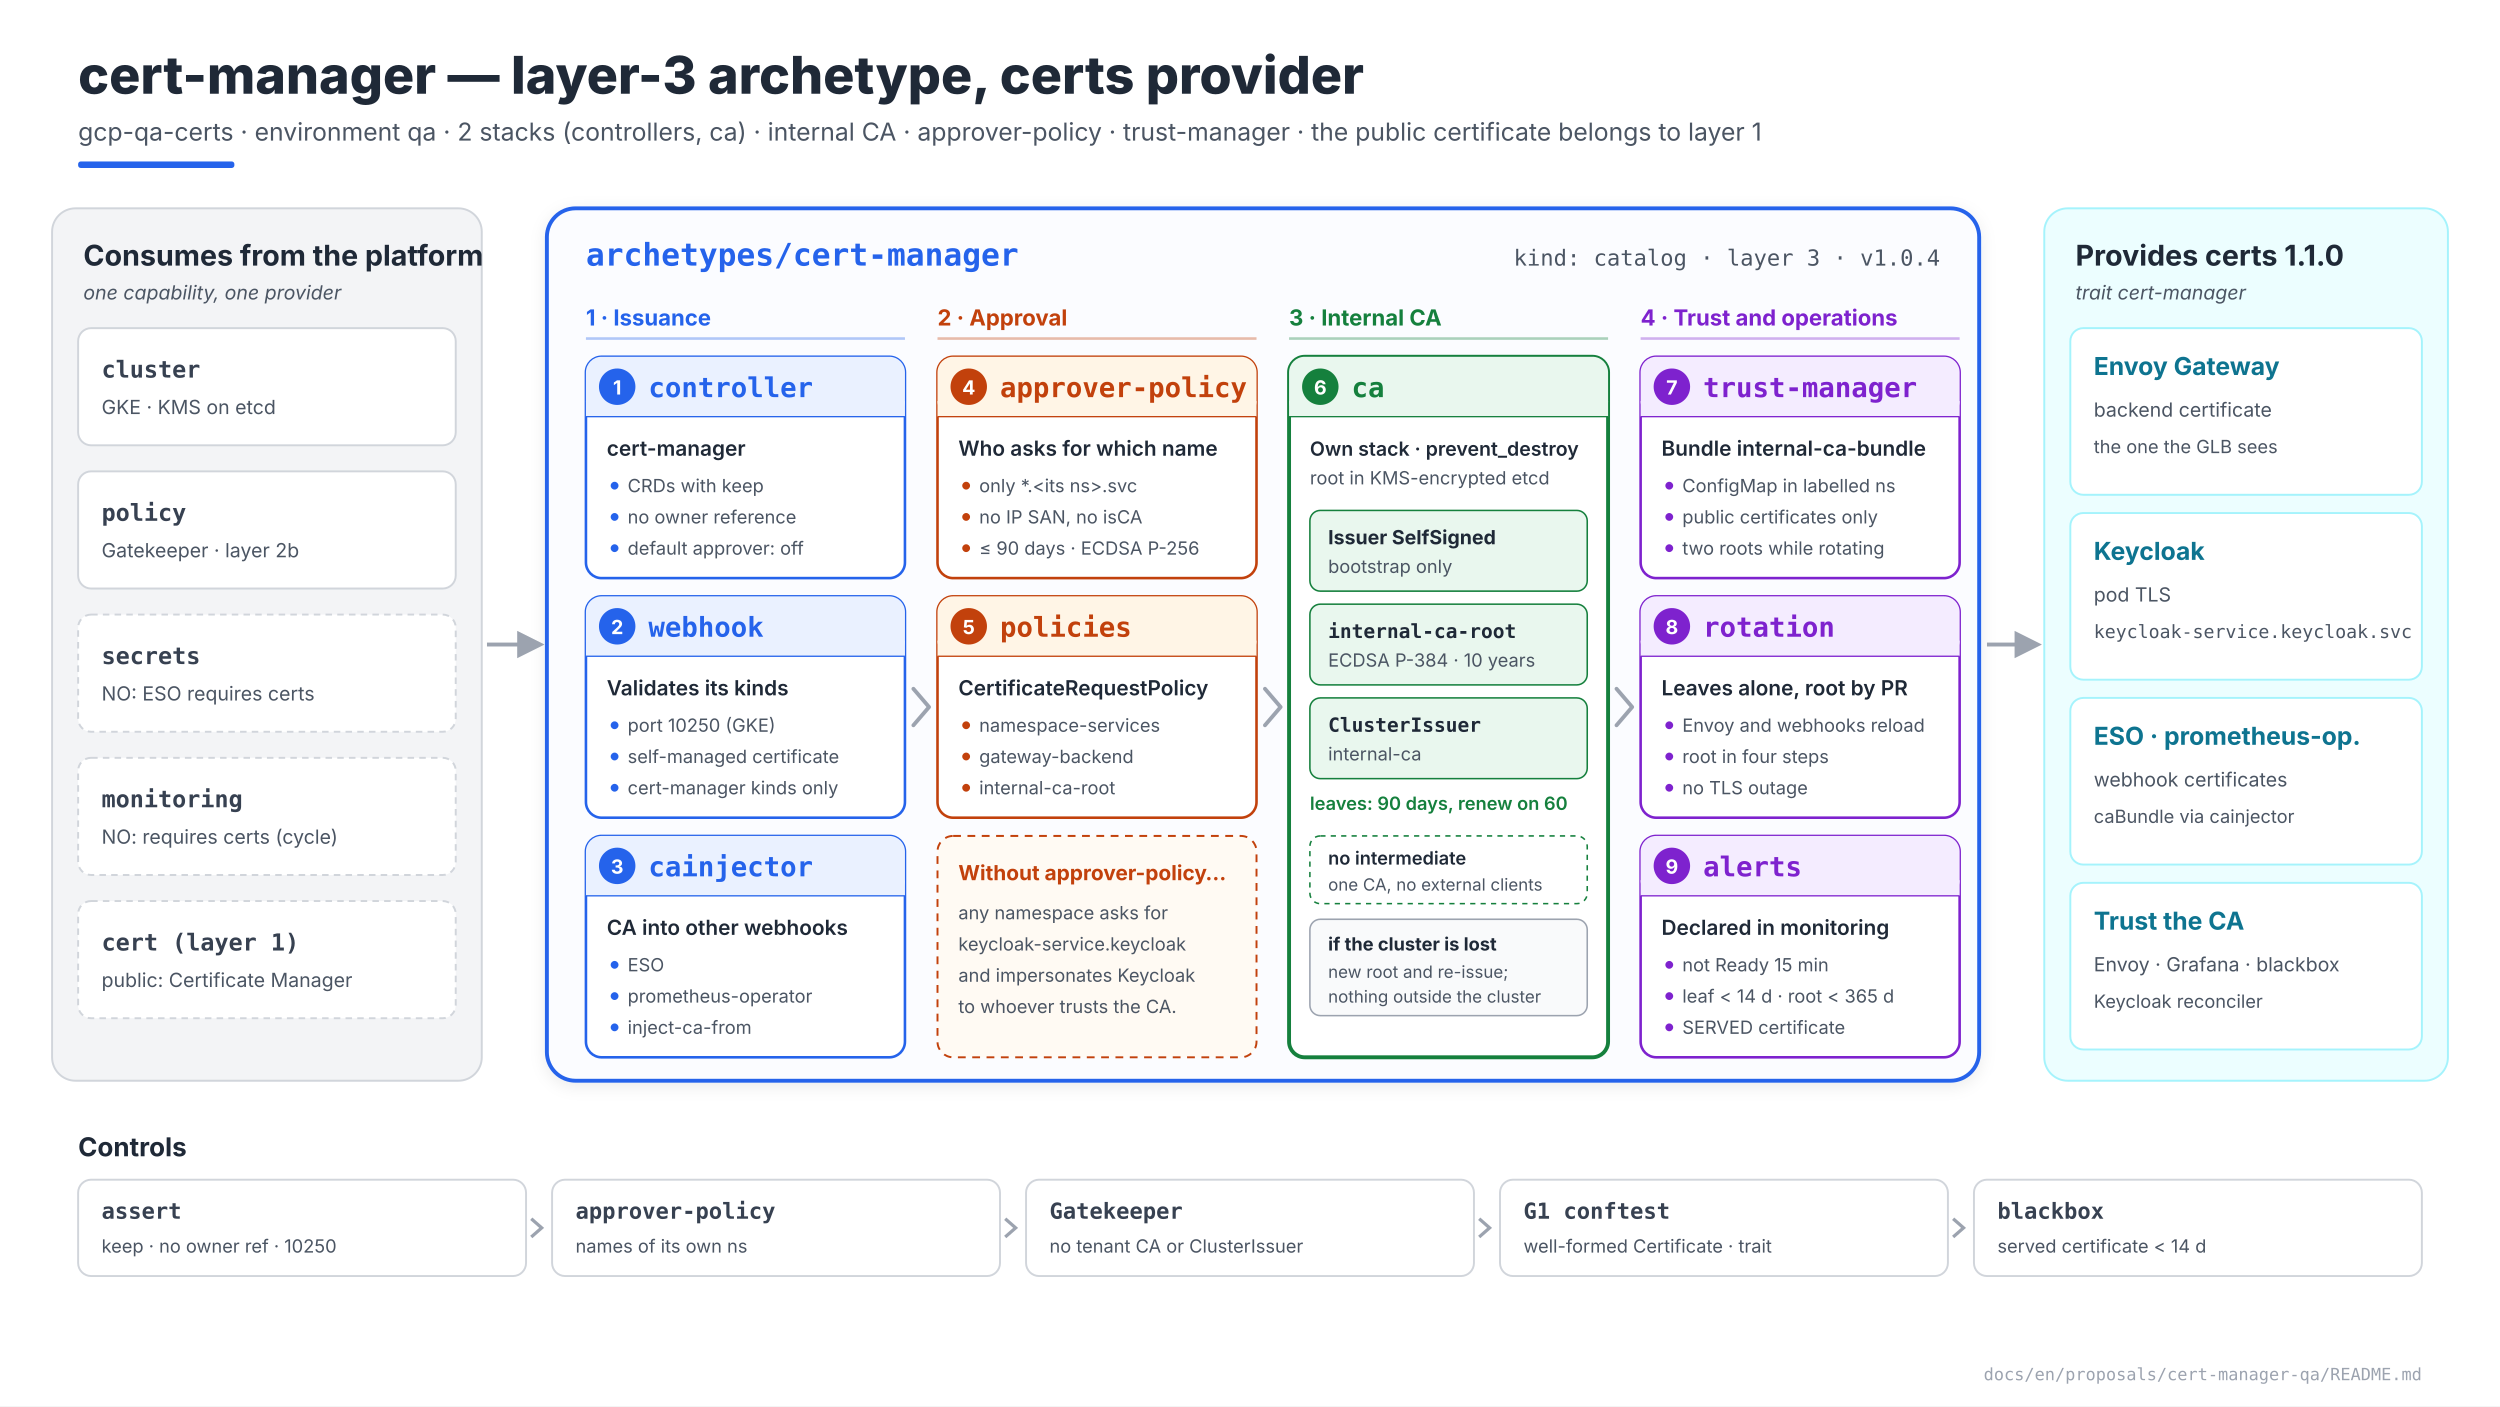
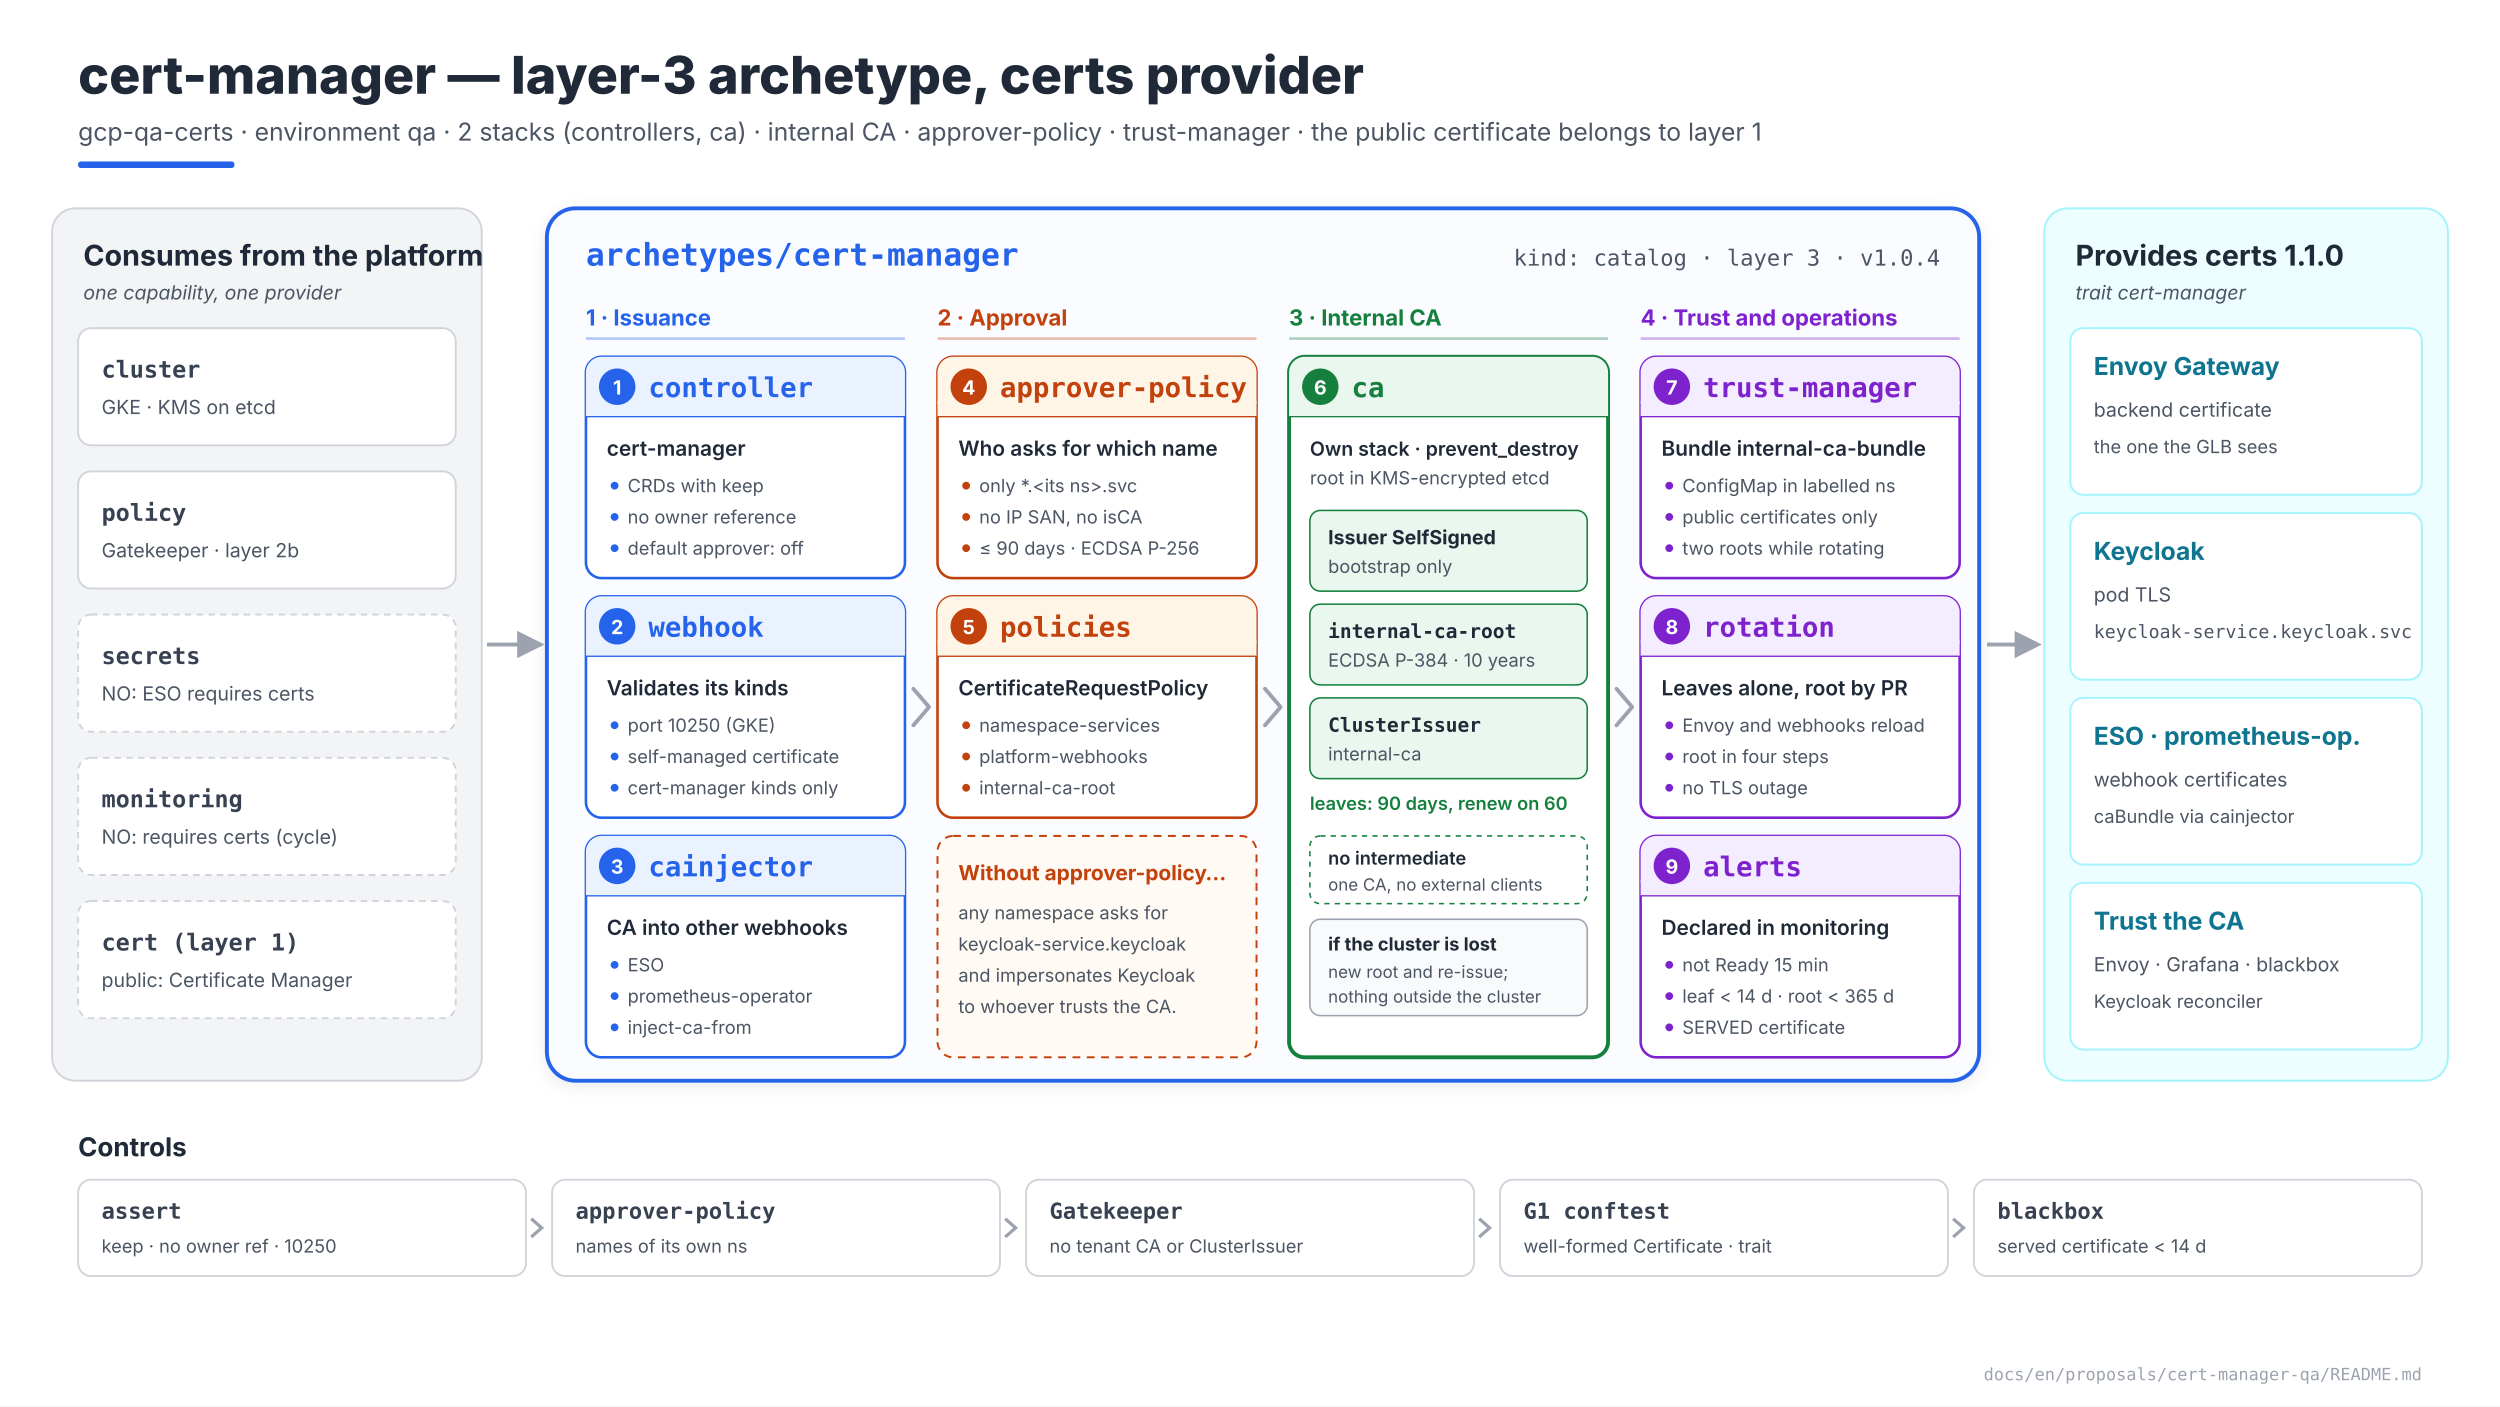
<svg xmlns="http://www.w3.org/2000/svg" viewBox="0 0 1920 1080" width="1920" height="1080" role="img" aria-label="cert-manager archetype: blocks">
  <defs>
    <marker id="ah" viewBox="0 0 10 10" refX="8" refY="5" markerWidth="7" markerHeight="7" orient="auto-start-reverse">
      <path d="M0,0 L10,5 L0,10 z" fill="#9ca3af" />
    </marker>
    <filter id="sh" x="-5%" y="-5%" width="110%" height="115%">
      <feDropShadow dx="0" dy="3" stdDeviation="6" flood-color="#111827" flood-opacity="0.08" />
    </filter>
  </defs>
  <rect width="1920" height="1080" fill="#ffffff" />
  <text x="60" y="72" font-family="'Inter','Segoe UI','Helvetica Neue',Arial,sans-serif" font-size="40" font-weight="800" fill="#1f2937" text-anchor="start">cert-manager — layer-3 archetype, certs provider</text>
  <text x="60" y="108" font-family="'Inter','Segoe UI','Helvetica Neue',Arial,sans-serif" font-size="19" font-weight="400" fill="#4b5563" text-anchor="start">gcp-qa-certs · environment qa · 2 stacks (controllers, ca) · internal CA · approver-policy · trust-manager · the public certificate belongs to layer 1</text>
  <rect x="60" y="124" width="120" height="5" rx="2" fill="#2563eb" />
  <rect x="40" y="160" width="330" height="670" rx="18" fill="#f3f4f6" stroke="#d1d5db" stroke-width="1.5" />
  <text x="64" y="204" font-family="'Inter','Segoe UI','Helvetica Neue',Arial,sans-serif" font-size="22" font-weight="700" fill="#1f2937" text-anchor="start">Consumes from the platform</text>
  <text x="64" y="230" font-family="'Inter','Segoe UI','Helvetica Neue',Arial,sans-serif" font-size="15" font-weight="400" fill="#4b5563" text-anchor="start" font-style="italic">one capability, one provider</text>
  <rect x="60" y="252" width="290" height="90" rx="10" fill="#ffffff" stroke="#d1d5db" stroke-width="1.5" />
  <text x="78" y="290" font-family="'JetBrains Mono','SFMono-Regular',Consolas,monospace" font-size="18" font-weight="700" fill="#374151" text-anchor="start">cluster</text>
  <text x="78" y="318" font-family="'Inter','Segoe UI','Helvetica Neue',Arial,sans-serif" font-size="15" font-weight="400" fill="#4b5563" text-anchor="start">GKE · KMS on etcd</text>
  <rect x="60" y="362" width="290" height="90" rx="10" fill="#ffffff" stroke="#d1d5db" stroke-width="1.5" />
  <text x="78" y="400" font-family="'JetBrains Mono','SFMono-Regular',Consolas,monospace" font-size="18" font-weight="700" fill="#374151" text-anchor="start">policy</text>
  <text x="78" y="428" font-family="'Inter','Segoe UI','Helvetica Neue',Arial,sans-serif" font-size="15" font-weight="400" fill="#4b5563" text-anchor="start">Gatekeeper · layer 2b</text>
  <rect x="60" y="472" width="290" height="90" rx="10" fill="#ffffff" stroke="#d1d5db" stroke-width="1.5" stroke-dasharray="5 4" />
  <text x="78" y="510" font-family="'JetBrains Mono','SFMono-Regular',Consolas,monospace" font-size="18" font-weight="700" fill="#374151" text-anchor="start">secrets</text>
  <text x="78" y="538" font-family="'Inter','Segoe UI','Helvetica Neue',Arial,sans-serif" font-size="15" font-weight="400" fill="#4b5563" text-anchor="start">NO: ESO requires certs</text>
  <rect x="60" y="582" width="290" height="90" rx="10" fill="#ffffff" stroke="#d1d5db" stroke-width="1.5" stroke-dasharray="5 4" />
  <text x="78" y="620" font-family="'JetBrains Mono','SFMono-Regular',Consolas,monospace" font-size="18" font-weight="700" fill="#374151" text-anchor="start">monitoring</text>
  <text x="78" y="648" font-family="'Inter','Segoe UI','Helvetica Neue',Arial,sans-serif" font-size="15" font-weight="400" fill="#4b5563" text-anchor="start">NO: requires certs (cycle)</text>
  <rect x="60" y="692" width="290" height="90" rx="10" fill="#ffffff" stroke="#d1d5db" stroke-width="1.5" stroke-dasharray="5 4" />
  <text x="78" y="730" font-family="'JetBrains Mono','SFMono-Regular',Consolas,monospace" font-size="18" font-weight="700" fill="#374151" text-anchor="start">cert (layer 1)</text>
  <text x="78" y="758" font-family="'Inter','Segoe UI','Helvetica Neue',Arial,sans-serif" font-size="15" font-weight="400" fill="#4b5563" text-anchor="start">public: Certificate Manager</text>
  <g filter="url(#sh)">
    <rect x="420" y="160" width="1100" height="670" rx="22" fill="#fbfcff" stroke="#2563eb" stroke-width="3" />
  </g>
  <text x="450" y="204" font-family="'JetBrains Mono','SFMono-Regular',Consolas,monospace" font-size="24" font-weight="800" fill="#2563eb" text-anchor="start">archetypes/cert-manager</text>
  <text x="1490" y="204" font-family="'JetBrains Mono','SFMono-Regular',Consolas,monospace" font-size="17" font-weight="500" fill="#4b5563" text-anchor="end">kind: catalog · layer 3 · v1.0.4</text>
  <text x="450" y="250" font-family="'Inter','Segoe UI','Helvetica Neue',Arial,sans-serif" font-size="17" font-weight="700" fill="#2563eb" text-anchor="start">1 · Issuance</text>
  <line x1="450" y1="260" x2="695" y2="260" stroke="#2563eb" stroke-width="2" opacity="0.35" />
  <text x="720" y="250" font-family="'Inter','Segoe UI','Helvetica Neue',Arial,sans-serif" font-size="17" font-weight="700" fill="#c2410c" text-anchor="start">2 · Approval</text>
  <line x1="720" y1="260" x2="965" y2="260" stroke="#c2410c" stroke-width="2" opacity="0.35" />
  <text x="990" y="250" font-family="'Inter','Segoe UI','Helvetica Neue',Arial,sans-serif" font-size="17" font-weight="700" fill="#15803d" text-anchor="start">3 · Internal CA</text>
  <line x1="990" y1="260" x2="1235" y2="260" stroke="#15803d" stroke-width="2" opacity="0.35" />
  <text x="1260" y="250" font-family="'Inter','Segoe UI','Helvetica Neue',Arial,sans-serif" font-size="17" font-weight="700" fill="#7e22ce" text-anchor="start">4 · Trust and operations</text>
  <line x1="1260" y1="260" x2="1505" y2="260" stroke="#7e22ce" stroke-width="2" opacity="0.35" />
  <rect x="450" y="274" width="245" height="170" rx="12" fill="#ffffff" stroke="#2563eb" stroke-width="2" />
  <rect x="450" y="274" width="245" height="46" rx="12" fill="#eaf1ff" />
  <rect x="450" y="308" width="245" height="12" fill="#eaf1ff" />
  <line x1="450" y1="320" x2="695" y2="320" stroke="#2563eb" stroke-width="1" />
  <circle cx="474" cy="297" r="14" fill="#2563eb" />
  <text x="474" y="303" font-family="'Inter','Segoe UI','Helvetica Neue',Arial,sans-serif" font-size="15" font-weight="700" fill="#ffffff" text-anchor="middle">1</text>
  <text x="498" y="305" font-family="'JetBrains Mono','SFMono-Regular',Consolas,monospace" font-size="21" font-weight="700" fill="#2563eb" text-anchor="start">controller</text>
  <text x="466" y="350" font-family="'Inter','Segoe UI','Helvetica Neue',Arial,sans-serif" font-size="16" font-weight="600" fill="#1f2937" text-anchor="start">cert-manager</text>
  <circle cx="472" cy="373" r="3" fill="#2563eb" />
  <text x="482" y="378" font-family="'Inter','Segoe UI','Helvetica Neue',Arial,sans-serif" font-size="14" font-weight="400" fill="#4b5563" text-anchor="start">CRDs with keep</text>
  <circle cx="472" cy="397" r="3" fill="#2563eb" />
  <text x="482" y="402" font-family="'Inter','Segoe UI','Helvetica Neue',Arial,sans-serif" font-size="14" font-weight="400" fill="#4b5563" text-anchor="start">no owner reference</text>
  <circle cx="472" cy="421" r="3" fill="#2563eb" />
  <text x="482" y="426" font-family="'Inter','Segoe UI','Helvetica Neue',Arial,sans-serif" font-size="14" font-weight="400" fill="#4b5563" text-anchor="start">default approver: off</text>
  <rect x="450" y="458" width="245" height="170" rx="12" fill="#ffffff" stroke="#2563eb" stroke-width="2" />
  <rect x="450" y="458" width="245" height="46" rx="12" fill="#eaf1ff" />
  <rect x="450" y="492" width="245" height="12" fill="#eaf1ff" />
  <line x1="450" y1="504" x2="695" y2="504" stroke="#2563eb" stroke-width="1" />
  <circle cx="474" cy="481" r="14" fill="#2563eb" />
  <text x="474" y="487" font-family="'Inter','Segoe UI','Helvetica Neue',Arial,sans-serif" font-size="15" font-weight="700" fill="#ffffff" text-anchor="middle">2</text>
  <text x="498" y="489" font-family="'JetBrains Mono','SFMono-Regular',Consolas,monospace" font-size="21" font-weight="700" fill="#2563eb" text-anchor="start">webhook</text>
  <text x="466" y="534" font-family="'Inter','Segoe UI','Helvetica Neue',Arial,sans-serif" font-size="16" font-weight="600" fill="#1f2937" text-anchor="start">Validates its kinds</text>
  <circle cx="472" cy="557" r="3" fill="#2563eb" />
  <text x="482" y="562" font-family="'Inter','Segoe UI','Helvetica Neue',Arial,sans-serif" font-size="14" font-weight="400" fill="#4b5563" text-anchor="start">port 10250 (GKE)</text>
  <circle cx="472" cy="581" r="3" fill="#2563eb" />
  <text x="482" y="586" font-family="'Inter','Segoe UI','Helvetica Neue',Arial,sans-serif" font-size="14" font-weight="400" fill="#4b5563" text-anchor="start">self-managed certificate</text>
  <circle cx="472" cy="605" r="3" fill="#2563eb" />
  <text x="482" y="610" font-family="'Inter','Segoe UI','Helvetica Neue',Arial,sans-serif" font-size="14" font-weight="400" fill="#4b5563" text-anchor="start">cert-manager kinds only</text>
  <rect x="450" y="642" width="245" height="170" rx="12" fill="#ffffff" stroke="#2563eb" stroke-width="2" />
  <rect x="450" y="642" width="245" height="46" rx="12" fill="#eaf1ff" />
  <rect x="450" y="676" width="245" height="12" fill="#eaf1ff" />
  <line x1="450" y1="688" x2="695" y2="688" stroke="#2563eb" stroke-width="1" />
  <circle cx="474" cy="665" r="14" fill="#2563eb" />
  <text x="474" y="671" font-family="'Inter','Segoe UI','Helvetica Neue',Arial,sans-serif" font-size="15" font-weight="700" fill="#ffffff" text-anchor="middle">3</text>
  <text x="498" y="673" font-family="'JetBrains Mono','SFMono-Regular',Consolas,monospace" font-size="21" font-weight="700" fill="#2563eb" text-anchor="start">cainjector</text>
  <text x="466" y="718" font-family="'Inter','Segoe UI','Helvetica Neue',Arial,sans-serif" font-size="16" font-weight="600" fill="#1f2937" text-anchor="start">CA into other webhooks</text>
  <circle cx="472" cy="741" r="3" fill="#2563eb" />
  <text x="482" y="746" font-family="'Inter','Segoe UI','Helvetica Neue',Arial,sans-serif" font-size="14" font-weight="400" fill="#4b5563" text-anchor="start">ESO</text>
  <circle cx="472" cy="765" r="3" fill="#2563eb" />
  <text x="482" y="770" font-family="'Inter','Segoe UI','Helvetica Neue',Arial,sans-serif" font-size="14" font-weight="400" fill="#4b5563" text-anchor="start">prometheus-operator</text>
  <circle cx="472" cy="789" r="3" fill="#2563eb" />
  <text x="482" y="794" font-family="'Inter','Segoe UI','Helvetica Neue',Arial,sans-serif" font-size="14" font-weight="400" fill="#4b5563" text-anchor="start">inject-ca-from</text>
  <rect x="720" y="274" width="245" height="170" rx="12" fill="#ffffff" stroke="#c2410c" stroke-width="2" />
  <rect x="720" y="274" width="245" height="46" rx="12" fill="#fff5e6" />
  <rect x="720" y="308" width="245" height="12" fill="#fff5e6" />
  <line x1="720" y1="320" x2="965" y2="320" stroke="#c2410c" stroke-width="1" />
  <circle cx="744" cy="297" r="14" fill="#c2410c" />
  <text x="744" y="303" font-family="'Inter','Segoe UI','Helvetica Neue',Arial,sans-serif" font-size="15" font-weight="700" fill="#ffffff" text-anchor="middle">4</text>
  <text x="768" y="305" font-family="'JetBrains Mono','SFMono-Regular',Consolas,monospace" font-size="21" font-weight="700" fill="#c2410c" text-anchor="start">approver-policy</text>
  <text x="736" y="350" font-family="'Inter','Segoe UI','Helvetica Neue',Arial,sans-serif" font-size="16" font-weight="600" fill="#1f2937" text-anchor="start">Who asks for which name</text>
  <circle cx="742" cy="373" r="3" fill="#c2410c" />
  <text x="752" y="378" font-family="'Inter','Segoe UI','Helvetica Neue',Arial,sans-serif" font-size="14" font-weight="400" fill="#4b5563" text-anchor="start">only *.&lt;its ns&gt;.svc</text>
  <circle cx="742" cy="397" r="3" fill="#c2410c" />
  <text x="752" y="402" font-family="'Inter','Segoe UI','Helvetica Neue',Arial,sans-serif" font-size="14" font-weight="400" fill="#4b5563" text-anchor="start">no IP SAN, no isCA</text>
  <circle cx="742" cy="421" r="3" fill="#c2410c" />
  <text x="752" y="426" font-family="'Inter','Segoe UI','Helvetica Neue',Arial,sans-serif" font-size="14" font-weight="400" fill="#4b5563" text-anchor="start">≤ 90 days · ECDSA P-256</text>
  <rect x="720" y="458" width="245" height="170" rx="12" fill="#ffffff" stroke="#c2410c" stroke-width="2" />
  <rect x="720" y="458" width="245" height="46" rx="12" fill="#fff5e6" />
  <rect x="720" y="492" width="245" height="12" fill="#fff5e6" />
  <line x1="720" y1="504" x2="965" y2="504" stroke="#c2410c" stroke-width="1" />
  <circle cx="744" cy="481" r="14" fill="#c2410c" />
  <text x="744" y="487" font-family="'Inter','Segoe UI','Helvetica Neue',Arial,sans-serif" font-size="15" font-weight="700" fill="#ffffff" text-anchor="middle">5</text>
  <text x="768" y="489" font-family="'JetBrains Mono','SFMono-Regular',Consolas,monospace" font-size="21" font-weight="700" fill="#c2410c" text-anchor="start">policies</text>
  <text x="736" y="534" font-family="'Inter','Segoe UI','Helvetica Neue',Arial,sans-serif" font-size="16" font-weight="600" fill="#1f2937" text-anchor="start">CertificateRequestPolicy</text>
  <circle cx="742" cy="557" r="3" fill="#c2410c" />
  <text x="752" y="562" font-family="'Inter','Segoe UI','Helvetica Neue',Arial,sans-serif" font-size="14" font-weight="400" fill="#4b5563" text-anchor="start">namespace-services</text>
  <circle cx="742" cy="581" r="3" fill="#c2410c" />
-   <text x="752" y="586" font-family="'Inter','Segoe UI','Helvetica Neue',Arial,sans-serif" font-size="14" font-weight="400" fill="#4b5563" text-anchor="start">gateway-backend</text>
+   <text x="752" y="586" font-family="'Inter','Segoe UI','Helvetica Neue',Arial,sans-serif" font-size="14" font-weight="400" fill="#4b5563" text-anchor="start">platform-webhooks</text>
  <circle cx="742" cy="605" r="3" fill="#c2410c" />
  <text x="752" y="610" font-family="'Inter','Segoe UI','Helvetica Neue',Arial,sans-serif" font-size="14" font-weight="400" fill="#4b5563" text-anchor="start">internal-ca-root</text>
  <rect x="720" y="642" width="245" height="170" rx="12" fill="#fffaf3" stroke="#c2410c" stroke-width="1.5" stroke-dasharray="6 5" />
  <text x="736" y="676" font-family="'Inter','Segoe UI','Helvetica Neue',Arial,sans-serif" font-size="16" font-weight="700" fill="#c2410c" text-anchor="start">Without approver-policy…</text>
  <text x="736" y="706" font-family="'Inter','Segoe UI','Helvetica Neue',Arial,sans-serif" font-size="14" font-weight="400" fill="#4b5563" text-anchor="start">any namespace asks for</text>
  <text x="736" y="730" font-family="'Inter','Segoe UI','Helvetica Neue',Arial,sans-serif" font-size="14" font-weight="400" fill="#4b5563" text-anchor="start">keycloak-service.keycloak</text>
  <text x="736" y="754" font-family="'Inter','Segoe UI','Helvetica Neue',Arial,sans-serif" font-size="14" font-weight="400" fill="#4b5563" text-anchor="start">and impersonates Keycloak</text>
  <text x="736" y="778" font-family="'Inter','Segoe UI','Helvetica Neue',Arial,sans-serif" font-size="14" font-weight="400" fill="#4b5563" text-anchor="start">to whoever trusts the CA.</text>
  <rect x="990" y="274" width="245" height="538" rx="12" fill="#ffffff" stroke="#15803d" stroke-width="3" />
  <rect x="990" y="274" width="245" height="46" rx="12" fill="#e9f7ee" />
  <rect x="990" y="308" width="245" height="12" fill="#e9f7ee" />
  <line x1="990" y1="320" x2="1235" y2="320" stroke="#15803d" stroke-width="1" />
  <circle cx="1014" cy="297" r="14" fill="#15803d" />
  <text x="1014" y="303" font-family="'Inter','Segoe UI','Helvetica Neue',Arial,sans-serif" font-size="15" font-weight="700" fill="#ffffff" text-anchor="middle">6</text>
  <text x="1038" y="305" font-family="'JetBrains Mono','SFMono-Regular',Consolas,monospace" font-size="21" font-weight="700" fill="#15803d" text-anchor="start">ca</text>
  <text x="1006" y="350" font-family="'Inter','Segoe UI','Helvetica Neue',Arial,sans-serif" font-size="15" font-weight="600" fill="#1f2937" text-anchor="start">Own stack · prevent_destroy</text>
  <text x="1006" y="372" font-family="'Inter','Segoe UI','Helvetica Neue',Arial,sans-serif" font-size="14" font-weight="400" fill="#4b5563" text-anchor="start">root in KMS-encrypted etcd</text>
  <rect x="1006" y="392" width="213" height="62" rx="8" fill="#e9f7ee" stroke="#15803d" stroke-width="1.2" />
  <text x="1020" y="418" font-family="'Inter','Segoe UI','Helvetica Neue',Arial,sans-serif" font-size="15" font-weight="700" fill="#1f2937" text-anchor="start">Issuer SelfSigned</text>
  <text x="1020" y="440" font-family="'Inter','Segoe UI','Helvetica Neue',Arial,sans-serif" font-size="14" font-weight="400" fill="#4b5563" text-anchor="start">bootstrap only</text>
  <rect x="1006" y="464" width="213" height="62" rx="8" fill="#e9f7ee" stroke="#15803d" stroke-width="1.2" />
  <text x="1020" y="490" font-family="'JetBrains Mono','SFMono-Regular',Consolas,monospace" font-size="15" font-weight="700" fill="#1f2937" text-anchor="start">internal-ca-root</text>
  <text x="1020" y="512" font-family="'Inter','Segoe UI','Helvetica Neue',Arial,sans-serif" font-size="14" font-weight="400" fill="#4b5563" text-anchor="start">ECDSA P-384 · 10 years</text>
  <rect x="1006" y="536" width="213" height="62" rx="8" fill="#e9f7ee" stroke="#15803d" stroke-width="1.2" />
  <text x="1020" y="562" font-family="'JetBrains Mono','SFMono-Regular',Consolas,monospace" font-size="15" font-weight="700" fill="#1f2937" text-anchor="start">ClusterIssuer</text>
  <text x="1020" y="584" font-family="'Inter','Segoe UI','Helvetica Neue',Arial,sans-serif" font-size="14" font-weight="400" fill="#4b5563" text-anchor="start">internal-ca</text>
  <text x="1006" y="622" font-family="'Inter','Segoe UI','Helvetica Neue',Arial,sans-serif" font-size="14" font-weight="600" fill="#15803d" text-anchor="start">leaves: 90 days, renew on 60</text>
  <rect x="1006" y="642" width="213" height="52" rx="8" fill="#ffffff" stroke="#15803d" stroke-width="1.2" stroke-dasharray="4 4" />
  <text x="1020" y="664" font-family="'Inter','Segoe UI','Helvetica Neue',Arial,sans-serif" font-size="14" font-weight="600" fill="#1f2937" text-anchor="start">no intermediate</text>
  <text x="1020" y="684" font-family="'Inter','Segoe UI','Helvetica Neue',Arial,sans-serif" font-size="13" font-weight="400" fill="#4b5563" text-anchor="start">one CA, no external clients</text>
  <rect x="1006" y="706" width="213" height="74" rx="8" fill="#f9fafb" stroke="#9ca3af" stroke-width="1.2" />
  <text x="1020" y="730" font-family="'Inter','Segoe UI','Helvetica Neue',Arial,sans-serif" font-size="14" font-weight="700" fill="#1f2937" text-anchor="start">if the cluster is lost</text>
  <text x="1020" y="751" font-family="'Inter','Segoe UI','Helvetica Neue',Arial,sans-serif" font-size="13" font-weight="400" fill="#4b5563" text-anchor="start">new root and re-issue;</text>
  <text x="1020" y="770" font-family="'Inter','Segoe UI','Helvetica Neue',Arial,sans-serif" font-size="13" font-weight="400" fill="#4b5563" text-anchor="start">nothing outside the cluster</text>
  <rect x="1260" y="274" width="245" height="170" rx="12" fill="#ffffff" stroke="#7e22ce" stroke-width="2" />
  <rect x="1260" y="274" width="245" height="46" rx="12" fill="#f4ecff" />
  <rect x="1260" y="308" width="245" height="12" fill="#f4ecff" />
  <line x1="1260" y1="320" x2="1505" y2="320" stroke="#7e22ce" stroke-width="1" />
  <circle cx="1284" cy="297" r="14" fill="#7e22ce" />
  <text x="1284" y="303" font-family="'Inter','Segoe UI','Helvetica Neue',Arial,sans-serif" font-size="15" font-weight="700" fill="#ffffff" text-anchor="middle">7</text>
  <text x="1308" y="305" font-family="'JetBrains Mono','SFMono-Regular',Consolas,monospace" font-size="21" font-weight="700" fill="#7e22ce" text-anchor="start">trust-manager</text>
  <text x="1276" y="350" font-family="'Inter','Segoe UI','Helvetica Neue',Arial,sans-serif" font-size="16" font-weight="600" fill="#1f2937" text-anchor="start">Bundle internal-ca-bundle</text>
  <circle cx="1282" cy="373" r="3" fill="#7e22ce" />
  <text x="1292" y="378" font-family="'Inter','Segoe UI','Helvetica Neue',Arial,sans-serif" font-size="14" font-weight="400" fill="#4b5563" text-anchor="start">ConfigMap in labelled ns</text>
  <circle cx="1282" cy="397" r="3" fill="#7e22ce" />
  <text x="1292" y="402" font-family="'Inter','Segoe UI','Helvetica Neue',Arial,sans-serif" font-size="14" font-weight="400" fill="#4b5563" text-anchor="start">public certificates only</text>
  <circle cx="1282" cy="421" r="3" fill="#7e22ce" />
  <text x="1292" y="426" font-family="'Inter','Segoe UI','Helvetica Neue',Arial,sans-serif" font-size="14" font-weight="400" fill="#4b5563" text-anchor="start">two roots while rotating</text>
  <rect x="1260" y="458" width="245" height="170" rx="12" fill="#ffffff" stroke="#7e22ce" stroke-width="2" />
  <rect x="1260" y="458" width="245" height="46" rx="12" fill="#f4ecff" />
  <rect x="1260" y="492" width="245" height="12" fill="#f4ecff" />
  <line x1="1260" y1="504" x2="1505" y2="504" stroke="#7e22ce" stroke-width="1" />
  <circle cx="1284" cy="481" r="14" fill="#7e22ce" />
  <text x="1284" y="487" font-family="'Inter','Segoe UI','Helvetica Neue',Arial,sans-serif" font-size="15" font-weight="700" fill="#ffffff" text-anchor="middle">8</text>
  <text x="1308" y="489" font-family="'JetBrains Mono','SFMono-Regular',Consolas,monospace" font-size="21" font-weight="700" fill="#7e22ce" text-anchor="start">rotation</text>
  <text x="1276" y="534" font-family="'Inter','Segoe UI','Helvetica Neue',Arial,sans-serif" font-size="16" font-weight="600" fill="#1f2937" text-anchor="start">Leaves alone, root by PR</text>
  <circle cx="1282" cy="557" r="3" fill="#7e22ce" />
  <text x="1292" y="562" font-family="'Inter','Segoe UI','Helvetica Neue',Arial,sans-serif" font-size="14" font-weight="400" fill="#4b5563" text-anchor="start">Envoy and webhooks reload</text>
  <circle cx="1282" cy="581" r="3" fill="#7e22ce" />
  <text x="1292" y="586" font-family="'Inter','Segoe UI','Helvetica Neue',Arial,sans-serif" font-size="14" font-weight="400" fill="#4b5563" text-anchor="start">root in four steps</text>
  <circle cx="1282" cy="605" r="3" fill="#7e22ce" />
  <text x="1292" y="610" font-family="'Inter','Segoe UI','Helvetica Neue',Arial,sans-serif" font-size="14" font-weight="400" fill="#4b5563" text-anchor="start">no TLS outage</text>
  <rect x="1260" y="642" width="245" height="170" rx="12" fill="#ffffff" stroke="#7e22ce" stroke-width="2" />
  <rect x="1260" y="642" width="245" height="46" rx="12" fill="#f4ecff" />
  <rect x="1260" y="676" width="245" height="12" fill="#f4ecff" />
  <line x1="1260" y1="688" x2="1505" y2="688" stroke="#7e22ce" stroke-width="1" />
  <circle cx="1284" cy="665" r="14" fill="#7e22ce" />
  <text x="1284" y="671" font-family="'Inter','Segoe UI','Helvetica Neue',Arial,sans-serif" font-size="15" font-weight="700" fill="#ffffff" text-anchor="middle">9</text>
  <text x="1308" y="673" font-family="'JetBrains Mono','SFMono-Regular',Consolas,monospace" font-size="21" font-weight="700" fill="#7e22ce" text-anchor="start">alerts</text>
  <text x="1276" y="718" font-family="'Inter','Segoe UI','Helvetica Neue',Arial,sans-serif" font-size="16" font-weight="600" fill="#1f2937" text-anchor="start">Declared in monitoring</text>
  <circle cx="1282" cy="741" r="3" fill="#7e22ce" />
  <text x="1292" y="746" font-family="'Inter','Segoe UI','Helvetica Neue',Arial,sans-serif" font-size="14" font-weight="400" fill="#4b5563" text-anchor="start">not Ready 15 min</text>
  <circle cx="1282" cy="765" r="3" fill="#7e22ce" />
  <text x="1292" y="770" font-family="'Inter','Segoe UI','Helvetica Neue',Arial,sans-serif" font-size="14" font-weight="400" fill="#4b5563" text-anchor="start">leaf &lt; 14 d · root &lt; 365 d</text>
  <circle cx="1282" cy="789" r="3" fill="#7e22ce" />
  <text x="1292" y="794" font-family="'Inter','Segoe UI','Helvetica Neue',Arial,sans-serif" font-size="14" font-weight="400" fill="#4b5563" text-anchor="start">SERVED certificate</text>
  <path d="M701.5,529.0 L713.5,543.0 L701.5,557.0" fill="none" stroke="#9ca3af" stroke-width="3" stroke-linecap="round" stroke-linejoin="round" />
  <path d="M971.5,529.0 L983.5,543.0 L971.5,557.0" fill="none" stroke="#9ca3af" stroke-width="3" stroke-linecap="round" stroke-linejoin="round" />
  <path d="M1241.5,529.0 L1253.5,543.0 L1241.5,557.0" fill="none" stroke="#9ca3af" stroke-width="3" stroke-linecap="round" stroke-linejoin="round" />
  <line x1="374" y1="495.0" x2="414" y2="495.0" stroke="#9ca3af" stroke-width="3" marker-end="url(#ah)" />
  <rect x="1570" y="160" width="310" height="670" rx="18" fill="#ecfeff" stroke="#a5f3fc" stroke-width="1.5" />
  <text x="1594" y="204" font-family="'Inter','Segoe UI','Helvetica Neue',Arial,sans-serif" font-size="22" font-weight="700" fill="#1f2937" text-anchor="start">Provides certs 1.1.0</text>
  <text x="1594" y="230" font-family="'Inter','Segoe UI','Helvetica Neue',Arial,sans-serif" font-size="15" font-weight="400" fill="#4b5563" text-anchor="start" font-style="italic">trait cert-manager</text>
  <rect x="1590" y="252" width="270" height="128" rx="10" fill="#ffffff" stroke="#a5f3fc" stroke-width="1.5" />
  <text x="1608" y="288" font-family="'Inter','Segoe UI','Helvetica Neue',Arial,sans-serif" font-size="19" font-weight="700" fill="#0e7490" text-anchor="start">Envoy Gateway</text>
  <text x="1608" y="320" font-family="'Inter','Segoe UI','Helvetica Neue',Arial,sans-serif" font-size="15" font-weight="400" fill="#4b5563" text-anchor="start">backend certificate</text>
  <text x="1608" y="348" font-family="'Inter','Segoe UI','Helvetica Neue',Arial,sans-serif" font-size="14" font-weight="400" fill="#4b5563" text-anchor="start">the one the GLB sees</text>
  <rect x="1590" y="394" width="270" height="128" rx="10" fill="#ffffff" stroke="#a5f3fc" stroke-width="1.5" />
  <text x="1608" y="430" font-family="'Inter','Segoe UI','Helvetica Neue',Arial,sans-serif" font-size="19" font-weight="700" fill="#0e7490" text-anchor="start">Keycloak</text>
  <text x="1608" y="462" font-family="'Inter','Segoe UI','Helvetica Neue',Arial,sans-serif" font-size="15" font-weight="400" fill="#4b5563" text-anchor="start">pod TLS</text>
  <text x="1608" y="490" font-family="'JetBrains Mono','SFMono-Regular',Consolas,monospace" font-size="14" font-weight="400" fill="#4b5563" text-anchor="start">keycloak-service.keycloak.svc</text>
  <rect x="1590" y="536" width="270" height="128" rx="10" fill="#ffffff" stroke="#a5f3fc" stroke-width="1.5" />
  <text x="1608" y="572" font-family="'Inter','Segoe UI','Helvetica Neue',Arial,sans-serif" font-size="19" font-weight="700" fill="#0e7490" text-anchor="start">ESO · prometheus-op.</text>
  <text x="1608" y="604" font-family="'Inter','Segoe UI','Helvetica Neue',Arial,sans-serif" font-size="15" font-weight="400" fill="#4b5563" text-anchor="start">webhook certificates</text>
  <text x="1608" y="632" font-family="'Inter','Segoe UI','Helvetica Neue',Arial,sans-serif" font-size="14" font-weight="400" fill="#4b5563" text-anchor="start">caBundle via cainjector</text>
  <rect x="1590" y="678" width="270" height="128" rx="10" fill="#ffffff" stroke="#a5f3fc" stroke-width="1.5" />
  <text x="1608" y="714" font-family="'Inter','Segoe UI','Helvetica Neue',Arial,sans-serif" font-size="19" font-weight="700" fill="#0e7490" text-anchor="start">Trust the CA</text>
  <text x="1608" y="746" font-family="'Inter','Segoe UI','Helvetica Neue',Arial,sans-serif" font-size="15" font-weight="400" fill="#4b5563" text-anchor="start">Envoy · Grafana · blackbox</text>
  <text x="1608" y="774" font-family="'Inter','Segoe UI','Helvetica Neue',Arial,sans-serif" font-size="14" font-weight="400" fill="#4b5563" text-anchor="start">Keycloak reconciler</text>
  <line x1="1526" y1="495.0" x2="1564" y2="495.0" stroke="#9ca3af" stroke-width="3" marker-end="url(#ah)" />
  <text x="60" y="888" font-family="'Inter','Segoe UI','Helvetica Neue',Arial,sans-serif" font-size="20" font-weight="700" fill="#1f2937" text-anchor="start">Controls</text>
  <rect x="60" y="906" width="344" height="74" rx="10" fill="#ffffff" stroke="#d1d5db" stroke-width="1.5" />
  <text x="78" y="936" font-family="'JetBrains Mono','SFMono-Regular',Consolas,monospace" font-size="17" font-weight="700" fill="#374151" text-anchor="start">assert</text>
  <text x="78" y="962" font-family="'Inter','Segoe UI','Helvetica Neue',Arial,sans-serif" font-size="14" font-weight="400" fill="#4b5563" text-anchor="start">keep · no owner ref · 10250</text>
  <path d="M408,936 l8,7 l-8,7" fill="none" stroke="#9ca3af" stroke-width="2.5" />
  <rect x="424" y="906" width="344" height="74" rx="10" fill="#ffffff" stroke="#d1d5db" stroke-width="1.5" />
  <text x="442" y="936" font-family="'JetBrains Mono','SFMono-Regular',Consolas,monospace" font-size="17" font-weight="700" fill="#374151" text-anchor="start">approver-policy</text>
  <text x="442" y="962" font-family="'Inter','Segoe UI','Helvetica Neue',Arial,sans-serif" font-size="14" font-weight="400" fill="#4b5563" text-anchor="start">names of its own ns</text>
  <path d="M772,936 l8,7 l-8,7" fill="none" stroke="#9ca3af" stroke-width="2.5" />
  <rect x="788" y="906" width="344" height="74" rx="10" fill="#ffffff" stroke="#d1d5db" stroke-width="1.5" />
  <text x="806" y="936" font-family="'JetBrains Mono','SFMono-Regular',Consolas,monospace" font-size="17" font-weight="700" fill="#374151" text-anchor="start">Gatekeeper</text>
  <text x="806" y="962" font-family="'Inter','Segoe UI','Helvetica Neue',Arial,sans-serif" font-size="14" font-weight="400" fill="#4b5563" text-anchor="start">no tenant CA or ClusterIssuer</text>
  <path d="M1136,936 l8,7 l-8,7" fill="none" stroke="#9ca3af" stroke-width="2.5" />
  <rect x="1152" y="906" width="344" height="74" rx="10" fill="#ffffff" stroke="#d1d5db" stroke-width="1.5" />
  <text x="1170" y="936" font-family="'JetBrains Mono','SFMono-Regular',Consolas,monospace" font-size="17" font-weight="700" fill="#374151" text-anchor="start">G1 conftest</text>
  <text x="1170" y="962" font-family="'Inter','Segoe UI','Helvetica Neue',Arial,sans-serif" font-size="14" font-weight="400" fill="#4b5563" text-anchor="start">well-formed Certificate · trait</text>
  <path d="M1500,936 l8,7 l-8,7" fill="none" stroke="#9ca3af" stroke-width="2.5" />
  <rect x="1516" y="906" width="344" height="74" rx="10" fill="#ffffff" stroke="#d1d5db" stroke-width="1.5" />
  <text x="1534" y="936" font-family="'JetBrains Mono','SFMono-Regular',Consolas,monospace" font-size="17" font-weight="700" fill="#374151" text-anchor="start">blackbox</text>
  <text x="1534" y="962" font-family="'Inter','Segoe UI','Helvetica Neue',Arial,sans-serif" font-size="14" font-weight="400" fill="#4b5563" text-anchor="start">served certificate &lt; 14 d</text>
  <text x="1860" y="1060" font-family="'JetBrains Mono','SFMono-Regular',Consolas,monospace" font-size="13" font-weight="400" fill="#9ca3af" text-anchor="end">docs/en/proposals/cert-manager-qa/README.md</text>
</svg>
